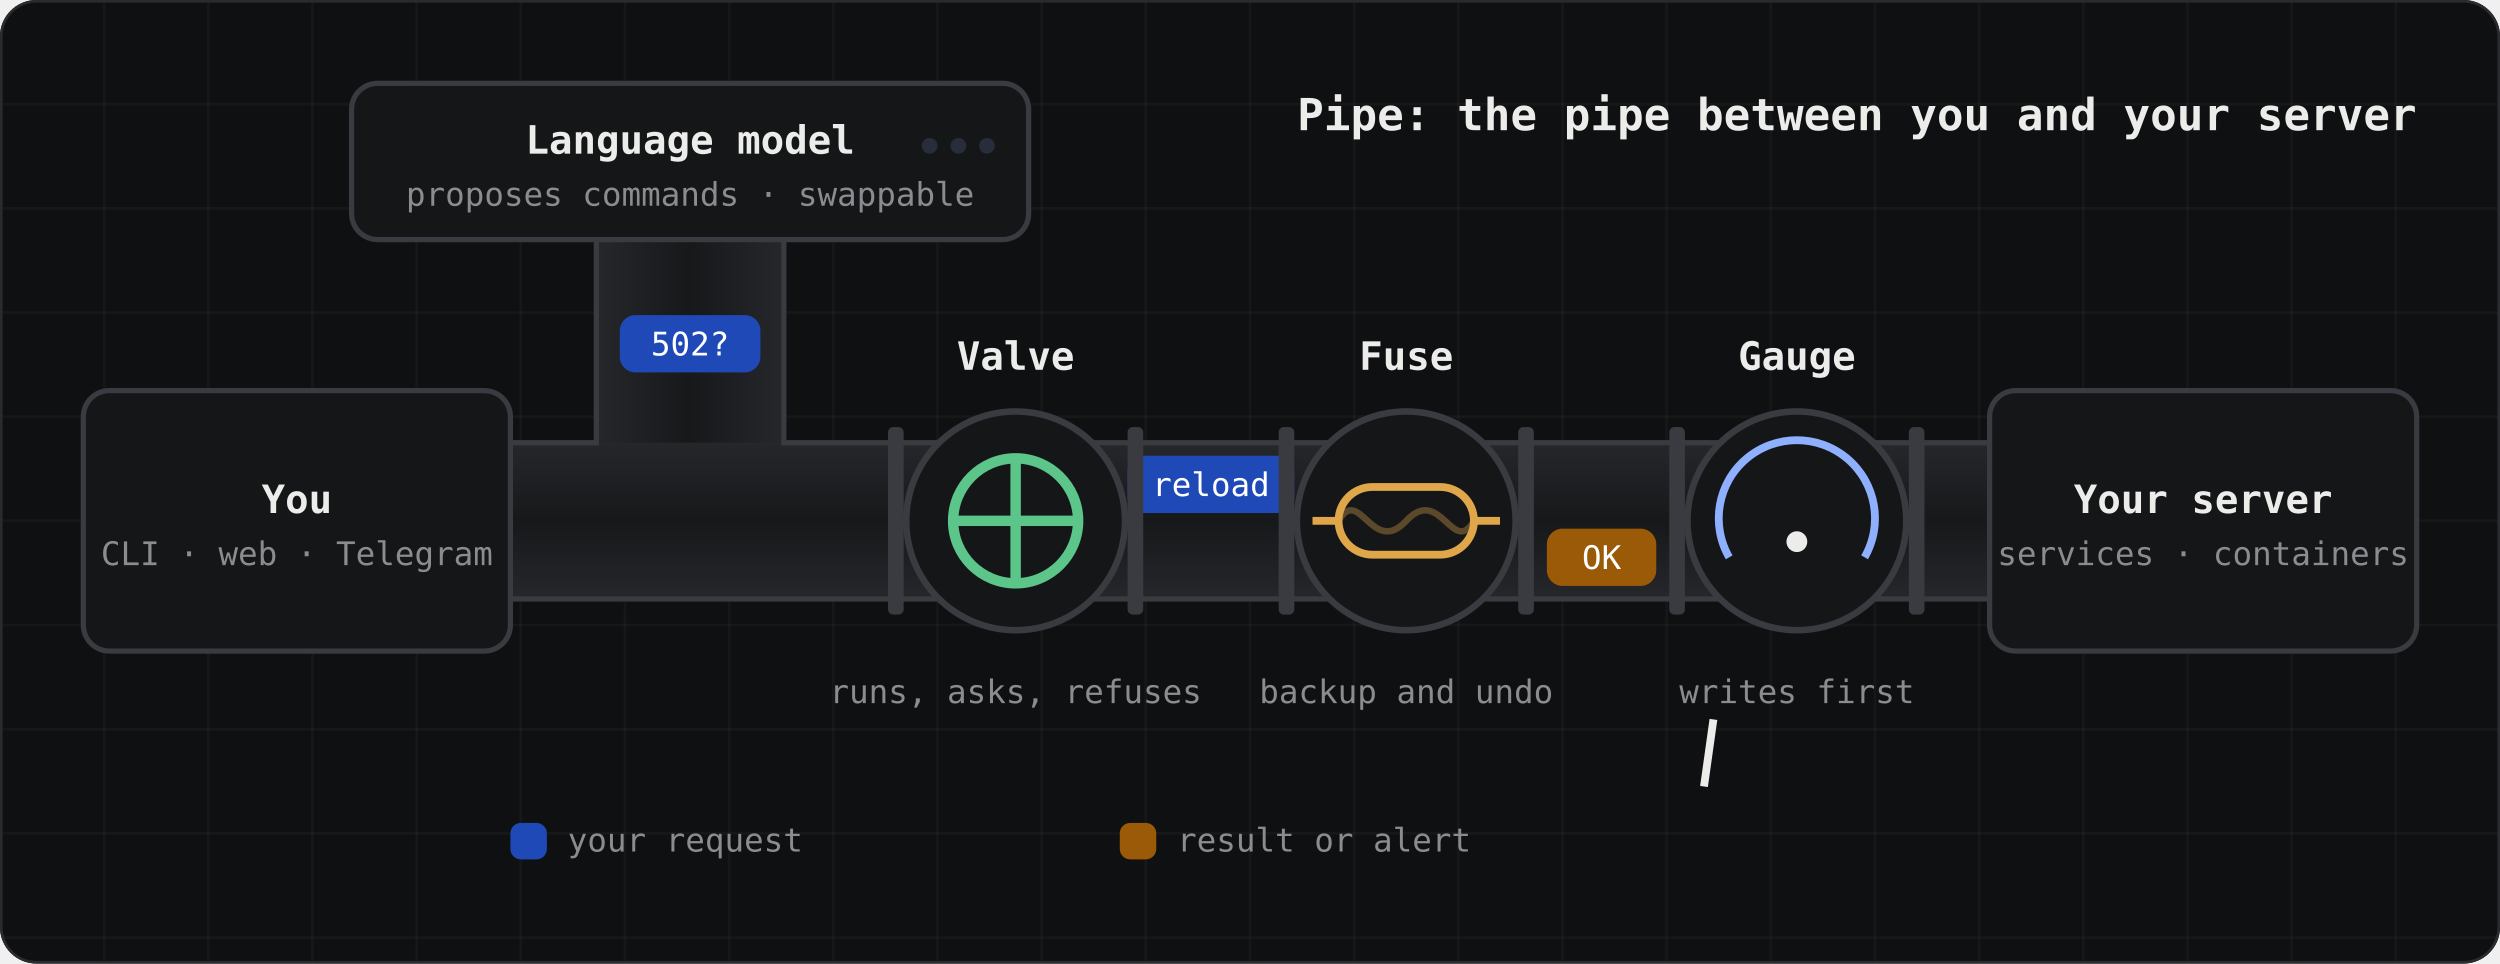
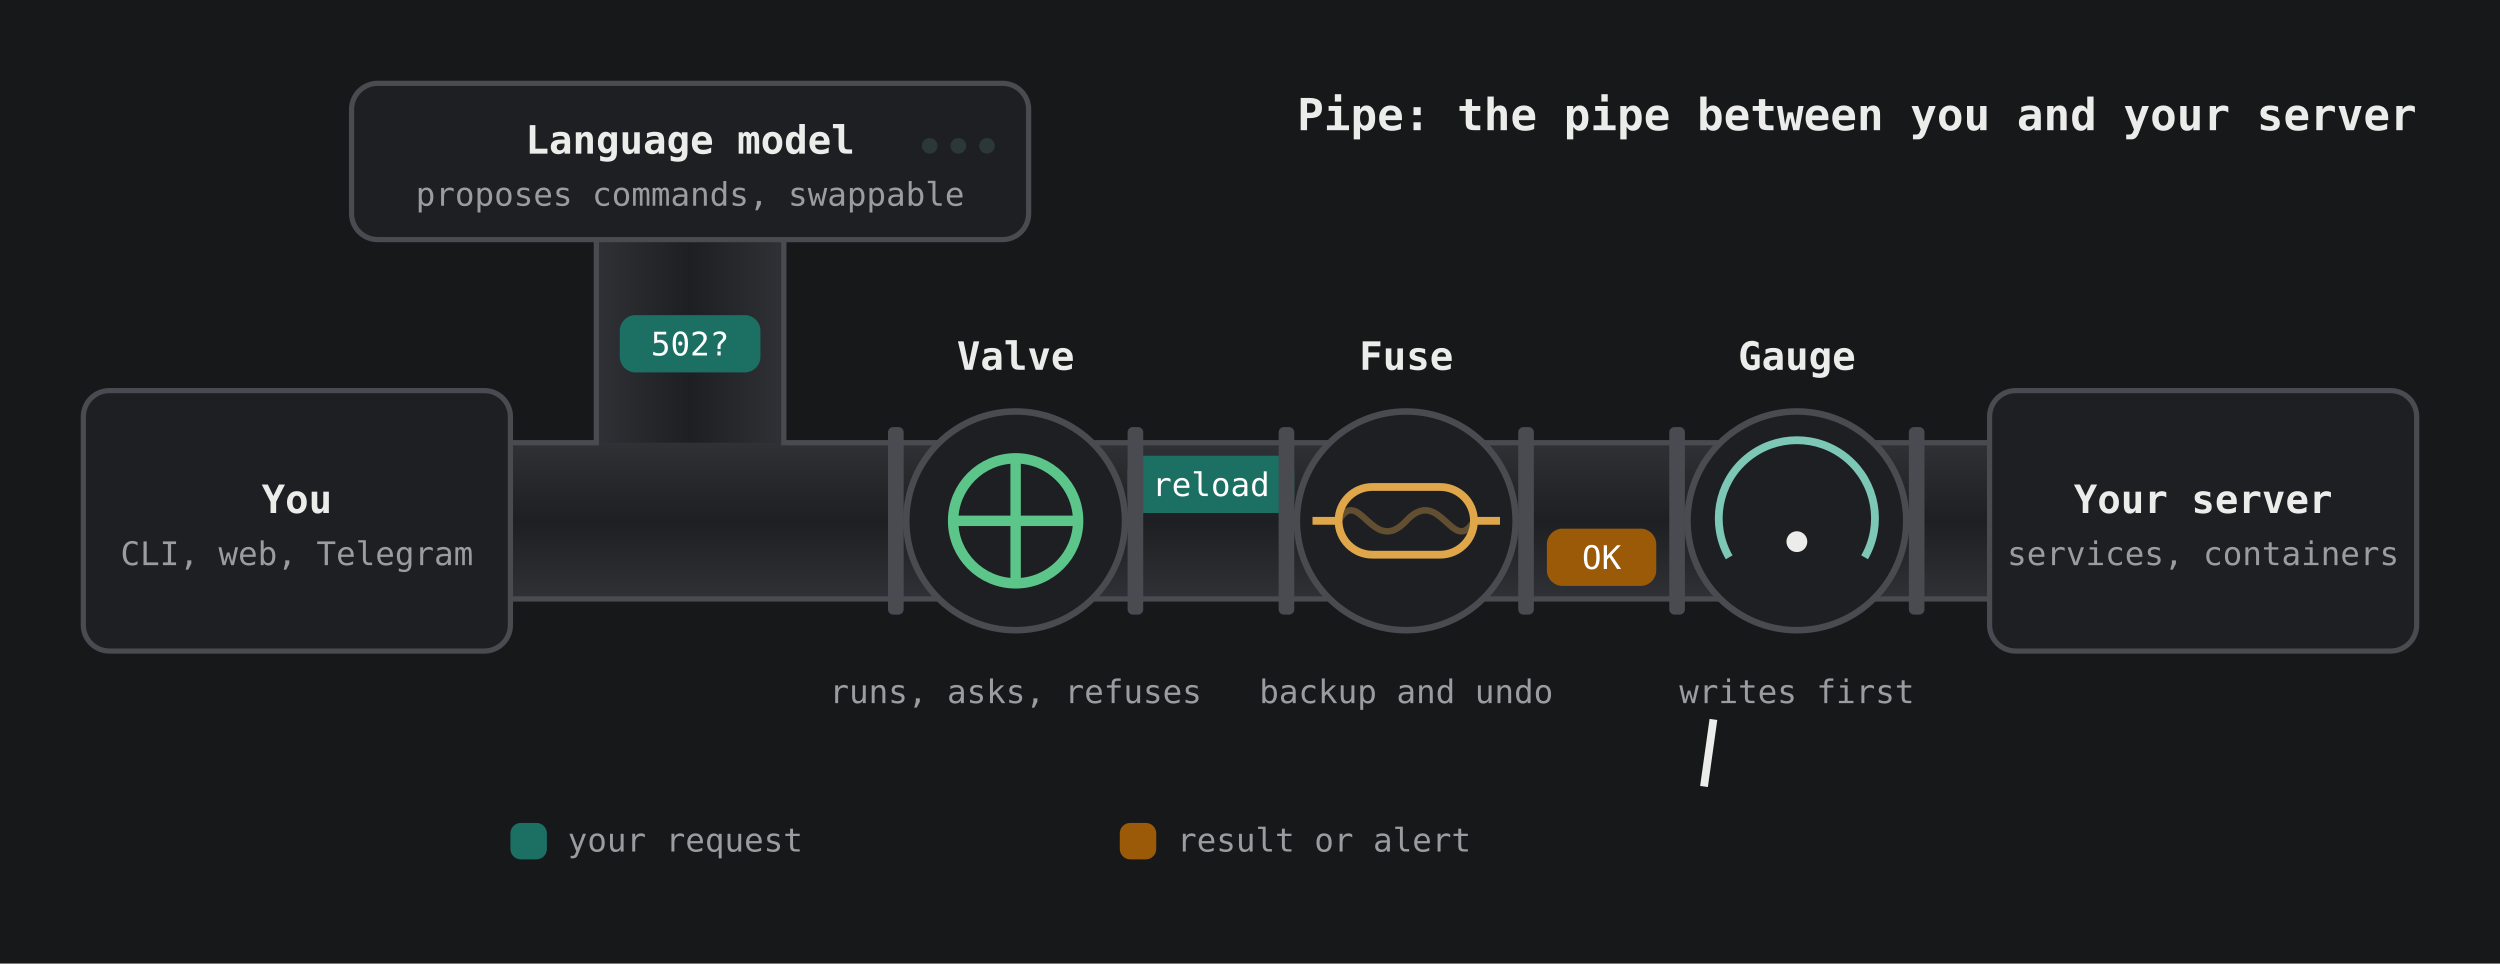
<svg xmlns="http://www.w3.org/2000/svg" viewBox="0 0 960 370" width="960" height="370" role="img" aria-labelledby="t d">
  <style>
- text{font-family:ui-monospace,'SF Mono',Menlo,Consolas,'DejaVu Sans Mono',monospace;fill:#b4b5b8;font-size:13px}
+ text{font-family:ui-monospace,'SF Mono',Menlo,Consolas,'DejaVu Sans Mono',monospace;fill:#c4c5c6;font-size:13px}
.h{fill:#ececea;font-size:17px;font-weight:600}
.n{fill:#ececea;font-size:15px;font-weight:600}
- .s{fill:#8a8c90;font-size:12.5px}
+ .s{fill:#9a9c9f;font-size:12.5px}
@keyframes ask{0.00%{transform:translate(150.0px,186.0px);opacity:0;animation-timing-function:ease-in-out}1.00%{transform:translate(150.0px,186.0px);opacity:0;animation-timing-function:ease-in-out}1.60%{transform:translate(150.0px,186.0px);opacity:1;animation-timing-function:ease-in-out}8.00%{transform:translate(265.0px,186.0px);opacity:1;animation-timing-function:ease-in-out}16.00%{transform:translate(265.0px,80.0px);opacity:1;animation-timing-function:ease-in-out}18.00%{transform:translate(265.0px,80.0px);opacity:0;animation-timing-function:ease-in-out}100.00%{transform:translate(265.0px,80.0px);opacity:0;animation-timing-function:ease-in-out}}
@keyframes cmd{0.00%{transform:translate(265.0px,80.0px);opacity:0;animation-timing-function:ease-in-out}27.00%{transform:translate(265.0px,80.0px);opacity:0;animation-timing-function:ease-in-out}27.60%{transform:translate(265.0px,80.0px);opacity:1;animation-timing-function:ease-in-out}34.00%{transform:translate(265.0px,186.0px);opacity:1;animation-timing-function:ease-in-out}40.00%{transform:translate(390.0px,186.0px);opacity:1;animation-timing-function:ease-in-out}45.00%{transform:translate(390.0px,186.0px);opacity:1;animation-timing-function:ease-in-out}51.00%{transform:translate(540.0px,186.0px);opacity:1;animation-timing-function:ease-in-out}55.00%{transform:translate(540.0px,186.0px);opacity:1;animation-timing-function:ease-in-out}63.00%{transform:translate(810.0px,186.0px);opacity:1;animation-timing-function:ease-in-out}65.00%{transform:translate(810.0px,186.0px);opacity:0;animation-timing-function:ease-in-out}100.00%{transform:translate(810.0px,186.0px);opacity:0;animation-timing-function:ease-in-out}}
@keyframes res{0.00%{transform:translate(810.0px,214.0px);opacity:0;animation-timing-function:ease-in-out}68.00%{transform:translate(810.0px,214.0px);opacity:0;animation-timing-function:ease-in-out}68.60%{transform:translate(810.0px,214.0px);opacity:1;animation-timing-function:ease-in-out}73.00%{transform:translate(690.0px,214.0px);opacity:1;animation-timing-function:ease-in-out}77.00%{transform:translate(690.0px,214.0px);opacity:1;animation-timing-function:ease-in-out}85.00%{transform:translate(390.0px,214.0px);opacity:1;animation-timing-function:ease-in-out}96.00%{transform:translate(150.0px,214.0px);opacity:1;animation-timing-function:ease-in-out}98.00%{transform:translate(150.0px,214.0px);opacity:0;animation-timing-function:ease-in-out}100.00%{transform:translate(150.0px,214.0px);opacity:0;animation-timing-function:ease-in-out}}
.ask{animation:ask 12s linear infinite}
.cmd{animation:cmd 12s linear infinite}
.res{animation:res 12s linear infinite}
- @keyframes lmodel{0.00%{stroke:#3a3b40}14.50%{stroke:#3a3b40}16.00%{stroke:#8fb0ff}27.00%{stroke:#8fb0ff}29.00%{stroke:#3a3b40}100.00%{stroke:#3a3b40}}
+ @keyframes lmodel{0.00%{stroke:#4a4b51}14.50%{stroke:#4a4b51}16.00%{stroke:#7cc7b6}27.00%{stroke:#7cc7b6}29.00%{stroke:#4a4b51}100.00%{stroke:#4a4b51}}
.lmodel{animation:lmodel 12s linear infinite}
- @keyframes lvalve{0.00%{stroke:#3a3b40}37.50%{stroke:#3a3b40}39.00%{stroke:#5cc68a}46.00%{stroke:#5cc68a}48.00%{stroke:#3a3b40}100.00%{stroke:#3a3b40}}
+ @keyframes lvalve{0.00%{stroke:#4a4b51}37.50%{stroke:#4a4b51}39.00%{stroke:#5cc68a}46.00%{stroke:#5cc68a}48.00%{stroke:#4a4b51}100.00%{stroke:#4a4b51}}
.lvalve{animation:lvalve 12s linear infinite}
- @keyframes lfuse{0.00%{stroke:#3a3b40}48.50%{stroke:#3a3b40}50.00%{stroke:#e0a64a}56.00%{stroke:#e0a64a}58.00%{stroke:#3a3b40}100.00%{stroke:#3a3b40}}
+ @keyframes lfuse{0.00%{stroke:#4a4b51}48.50%{stroke:#4a4b51}50.00%{stroke:#e0a64a}56.00%{stroke:#e0a64a}58.00%{stroke:#4a4b51}100.00%{stroke:#4a4b51}}
.lfuse{animation:lfuse 12s linear infinite}
- @keyframes lgauge{0.00%{stroke:#3a3b40}70.50%{stroke:#3a3b40}72.00%{stroke:#8fb0ff}78.00%{stroke:#8fb0ff}80.00%{stroke:#3a3b40}100.00%{stroke:#3a3b40}}
+ @keyframes lgauge{0.00%{stroke:#4a4b51}70.50%{stroke:#4a4b51}72.00%{stroke:#7cc7b6}78.00%{stroke:#7cc7b6}80.00%{stroke:#4a4b51}100.00%{stroke:#4a4b51}}
.lgauge{animation:lgauge 12s linear infinite}
- @keyframes lserver{0.00%{stroke:#3a3b40}60.50%{stroke:#3a3b40}62.00%{stroke:#5cc68a}69.00%{stroke:#5cc68a}71.00%{stroke:#3a3b40}100.00%{stroke:#3a3b40}}
+ @keyframes lserver{0.00%{stroke:#4a4b51}60.50%{stroke:#4a4b51}62.00%{stroke:#5cc68a}69.00%{stroke:#5cc68a}71.00%{stroke:#4a4b51}100.00%{stroke:#4a4b51}}
.lserver{animation:lserver 12s linear infinite}
- @keyframes lyou{0.00%{stroke:#3a3b40}0.50%{stroke:#3a3b40}2.00%{stroke:#8fb0ff}6.00%{stroke:#8fb0ff}8.00%{stroke:#3a3b40}91.50%{stroke:#3a3b40}93.00%{stroke:#e0a64a}97.50%{stroke:#e0a64a}99.50%{stroke:#3a3b40}100.00%{stroke:#3a3b40}}
+ @keyframes lyou{0.00%{stroke:#4a4b51}0.50%{stroke:#4a4b51}2.00%{stroke:#7cc7b6}6.00%{stroke:#7cc7b6}8.00%{stroke:#4a4b51}91.50%{stroke:#4a4b51}93.00%{stroke:#e0a64a}97.50%{stroke:#e0a64a}99.50%{stroke:#4a4b51}100.00%{stroke:#4a4b51}}
.lyou{animation:lyou 12s linear infinite}
@keyframes wire{0.00%{opacity:.35}48.50%{opacity:.35}50.00%{opacity:1}56.00%{opacity:1}58.00%{opacity:.35}100.00%{opacity:.35}}
.wire{opacity:.35;animation:wire 12s linear infinite}
@keyframes turn{0%,39%{transform:rotate(0)}45%,100%{transform:rotate(90deg)}}
.wheel{transform-origin:390px 200.0px;animation:turn 12s ease-in-out infinite}
@keyframes needle{0%,71%{transform:rotate(-24deg)}74%{transform:rotate(34deg)}78%{transform:rotate(8deg)}100%{transform:rotate(-24deg)}}
.needle{transform-origin:690px 208.0px;transform:rotate(8deg);animation:needle 12s ease-in-out infinite}
@keyframes dot0{0%,16%,27%,100%{opacity:.15}18%,25%{opacity:1}}
@keyframes dot1{0%,18%,27%,100%{opacity:.15}20%,25%{opacity:1}}
@keyframes dot2{0%,20%,27%,100%{opacity:.15}22%,25%{opacity:1}}
.dot0{opacity:.15;animation:dot0 12s linear infinite}
.dot1{opacity:.15;animation:dot1 12s linear infinite}
.dot2{opacity:.15;animation:dot2 12s linear infinite}
@media (prefers-reduced-motion:reduce){*{animation:none!important}}
</style>
  <defs>
    <linearGradient id="wall" x1="0" y1="0" x2="0" y2="1">
-       <stop offset="0" stop-color="#26272b" />
-       <stop offset=".5" stop-color="#17181a" />
-       <stop offset="1" stop-color="#26272b" />
+       <stop offset="0" stop-color="#303136" />
+       <stop offset=".5" stop-color="#1e1f22" />
+       <stop offset="1" stop-color="#303136" />
    </linearGradient>
    <linearGradient id="wallv" x1="0" y1="0" x2="1" y2="0">
-       <stop offset="0" stop-color="#26272b" />
-       <stop offset=".5" stop-color="#17181a" />
-       <stop offset="1" stop-color="#26272b" />
+       <stop offset="0" stop-color="#303136" />
+       <stop offset=".5" stop-color="#1e1f22" />
+       <stop offset="1" stop-color="#303136" />
    </linearGradient>
  </defs>
-   <rect width="960" height="370" rx="14" fill="#0f1011" />
-   <g stroke="#ffffff" stroke-opacity=".035">
-     <path d="M40 0V370" />
-     <path d="M80 0V370" />
-     <path d="M120 0V370" />
-     <path d="M160 0V370" />
-     <path d="M200 0V370" />
-     <path d="M240 0V370" />
-     <path d="M280 0V370" />
-     <path d="M320 0V370" />
-     <path d="M360 0V370" />
-     <path d="M400 0V370" />
-     <path d="M440 0V370" />
-     <path d="M480 0V370" />
-     <path d="M520 0V370" />
-     <path d="M560 0V370" />
-     <path d="M600 0V370" />
-     <path d="M640 0V370" />
-     <path d="M680 0V370" />
-     <path d="M720 0V370" />
-     <path d="M760 0V370" />
-     <path d="M800 0V370" />
-     <path d="M840 0V370" />
-     <path d="M880 0V370" />
-     <path d="M920 0V370" />
-     <path d="M0 40H960" />
-     <path d="M0 80H960" />
-     <path d="M0 120H960" />
-     <path d="M0 160H960" />
-     <path d="M0 200H960" />
-     <path d="M0 240H960" />
-     <path d="M0 280H960" />
-     <path d="M0 320H960" />
-     <path d="M0 360H960" />
-   </g>
-   <rect x=".5" y=".5" width="959" height="369" rx="13.5" fill="none" stroke="#2a2b2f" />
+   <rect width="960" height="370" fill="#17181a" />
  <text x="928" y="50" class="h" text-anchor="end">Pipe: the pipe between you and your server</text>
  <rect x="229" y="92" width="72" height="80" fill="url(#wallv)" />
  <rect x="196" y="170" width="568" height="60" fill="url(#wall)" />
-   <path d="M229 92V170H196M301 92V170H764M196 230H764" fill="none" stroke="#3a3b40" stroke-width="2" />
+   <path d="M229 92V170H196M301 92V170H764M196 230H764" fill="none" stroke="#4a4b51" stroke-width="2" />
  <g class="ask" style="transform:translate(265px,132px)">
-     <rect x="-27.0" y="-11.0" width="54" height="22" rx="6" fill="#2049b8" />
+     <rect x="-27.0" y="-11.0" width="54" height="22" rx="6" fill="#1c6f63" />
    <text y="4.5" text-anchor="middle" style="fill:#fff;font-size:12.5px">502?</text>
  </g>
  <g class="cmd" style="transform:translate(465px,186px)">
-     <rect x="-32.0" y="-11.0" width="64" height="22" rx="6" fill="#2049b8" />
+     <rect x="-32.0" y="-11.0" width="64" height="22" rx="6" fill="#1c6f63" />
    <text y="4.5" text-anchor="middle" style="fill:#fff;font-size:12.5px">reload</text>
  </g>
  <g class="res" style="transform:translate(615px,214px)">
    <rect x="-21.0" y="-11.0" width="42" height="22" rx="6" fill="#9a5a08" />
    <text y="4.5" text-anchor="middle" style="fill:#fff;font-size:12.5px">OK</text>
  </g>
-   <rect x="341" y="164" width="6" height="72" rx="2" fill="#3a3b40" />
-   <rect x="433" y="164" width="6" height="72" rx="2" fill="#3a3b40" />
-   <rect x="491" y="164" width="6" height="72" rx="2" fill="#3a3b40" />
-   <rect x="583" y="164" width="6" height="72" rx="2" fill="#3a3b40" />
-   <rect x="641" y="164" width="6" height="72" rx="2" fill="#3a3b40" />
-   <rect x="733" y="164" width="6" height="72" rx="2" fill="#3a3b40" />
-   <rect class="lmodel" x="135" y="32" width="260" height="60" rx="10" fill="#151618" stroke="#3a3b40" stroke-width="2" />
+   <rect x="341" y="164" width="6" height="72" rx="2" fill="#4a4b51" />
+   <rect x="433" y="164" width="6" height="72" rx="2" fill="#4a4b51" />
+   <rect x="491" y="164" width="6" height="72" rx="2" fill="#4a4b51" />
+   <rect x="583" y="164" width="6" height="72" rx="2" fill="#4a4b51" />
+   <rect x="641" y="164" width="6" height="72" rx="2" fill="#4a4b51" />
+   <rect x="733" y="164" width="6" height="72" rx="2" fill="#4a4b51" />
+   <rect class="lmodel" x="135" y="32" width="260" height="60" rx="10" fill="#1e1f22" stroke="#4a4b51" stroke-width="2" />
  <text x="265.0" y="59.0" class="n" text-anchor="middle">Language model</text>
-   <text x="265.0" y="79.0" class="s" text-anchor="middle">proposes commands · swappable</text>
-   <circle class="dot0" cx="357" cy="56" r="3" fill="#8fb0ff" />
-   <circle class="dot1" cx="368" cy="56" r="3" fill="#8fb0ff" />
-   <circle class="dot2" cx="379" cy="56" r="3" fill="#8fb0ff" />
-   <rect class="lyou" x="32" y="150" width="164" height="100" rx="10" fill="#151618" stroke="#3a3b40" stroke-width="2" />
+   <text x="265.0" y="79.0" class="s" text-anchor="middle">proposes commands, swappable</text>
+   <circle class="dot0" cx="357" cy="56" r="3" fill="#7cc7b6" />
+   <circle class="dot1" cx="368" cy="56" r="3" fill="#7cc7b6" />
+   <circle class="dot2" cx="379" cy="56" r="3" fill="#7cc7b6" />
+   <rect class="lyou" x="32" y="150" width="164" height="100" rx="10" fill="#1e1f22" stroke="#4a4b51" stroke-width="2" />
  <text x="114.0" y="197.0" class="n" text-anchor="middle">You</text>
-   <text x="114.0" y="217.0" class="s" text-anchor="middle">CLI · web · Telegram</text>
-   <rect class="lserver" x="764" y="150" width="164" height="100" rx="10" fill="#151618" stroke="#3a3b40" stroke-width="2" />
+   <text x="114.0" y="217.0" class="s" text-anchor="middle">CLI, web, Telegram</text>
+   <rect class="lserver" x="764" y="150" width="164" height="100" rx="10" fill="#1e1f22" stroke="#4a4b51" stroke-width="2" />
  <text x="846.0" y="197.0" class="n" text-anchor="middle">Your server</text>
-   <text x="846.0" y="217.0" class="s" text-anchor="middle">services · containers</text>
-   <circle class="lvalve" cx="390" cy="200.0" r="42" fill="#151618" stroke="#3a3b40" stroke-width="2.5" />
+   <text x="846.0" y="217.0" class="s" text-anchor="middle">services, containers</text>
+   <circle class="lvalve" cx="390" cy="200.0" r="42" fill="#1e1f22" stroke="#4a4b51" stroke-width="2.5" />
  <text x="390" y="142" class="n" text-anchor="middle">Valve</text>
  <text x="390" y="270" class="s" text-anchor="middle">runs, asks, refuses</text>
-   <circle class="lfuse" cx="540" cy="200.0" r="42" fill="#151618" stroke="#3a3b40" stroke-width="2.5" />
+   <circle class="lfuse" cx="540" cy="200.0" r="42" fill="#1e1f22" stroke="#4a4b51" stroke-width="2.5" />
  <text x="540" y="142" class="n" text-anchor="middle">Fuse</text>
  <text x="540" y="270" class="s" text-anchor="middle">backup and undo</text>
-   <circle class="lgauge" cx="690" cy="200.0" r="42" fill="#151618" stroke="#3a3b40" stroke-width="2.5" />
+   <circle class="lgauge" cx="690" cy="200.0" r="42" fill="#1e1f22" stroke="#4a4b51" stroke-width="2.5" />
  <text x="690" y="142" class="n" text-anchor="middle">Gauge</text>
  <text x="690" y="270" class="s" text-anchor="middle">writes first</text>
  <g class="wheel" fill="none" stroke="#5cc68a" stroke-width="4">
    <circle cx="390" cy="200.0" r="24" />
    <path d="M366 200.0H414M390 176.0V224.0" />
  </g>
  <g fill="none" stroke="#e0a64a" stroke-width="3">
    <rect x="514" y="187.0" width="52" height="26" rx="13" />
    <path d="M504 200.0h10M566 200.0h10" />
    <path class="wire" d="M514 200.0c8 -14 13 14 26 0s18 14 26 0" stroke-width="2.5" />
  </g>
-   <g fill="none" stroke="#8fb0ff" stroke-width="3">
+   <g fill="none" stroke="#7cc7b6" stroke-width="3">
    <path d="M664 214.0a30 30 0 1 1 52 0" />
    <path class="needle" d="M690 208.0V182.0" stroke="#ececea" />
  </g>
  <circle cx="690" cy="208.0" r="4" fill="#ececea" />
-   <rect x="196" y="316" width="14" height="14" rx="4" fill="#2049b8" />
+   <rect x="196" y="316" width="14" height="14" rx="4" fill="#1c6f63" />
  <text x="218" y="327" class="s" text-anchor="start">your request</text>
  <rect x="430" y="316" width="14" height="14" rx="4" fill="#9a5a08" />
  <text x="452" y="327" class="s" text-anchor="start">result or alert</text>
</svg>
